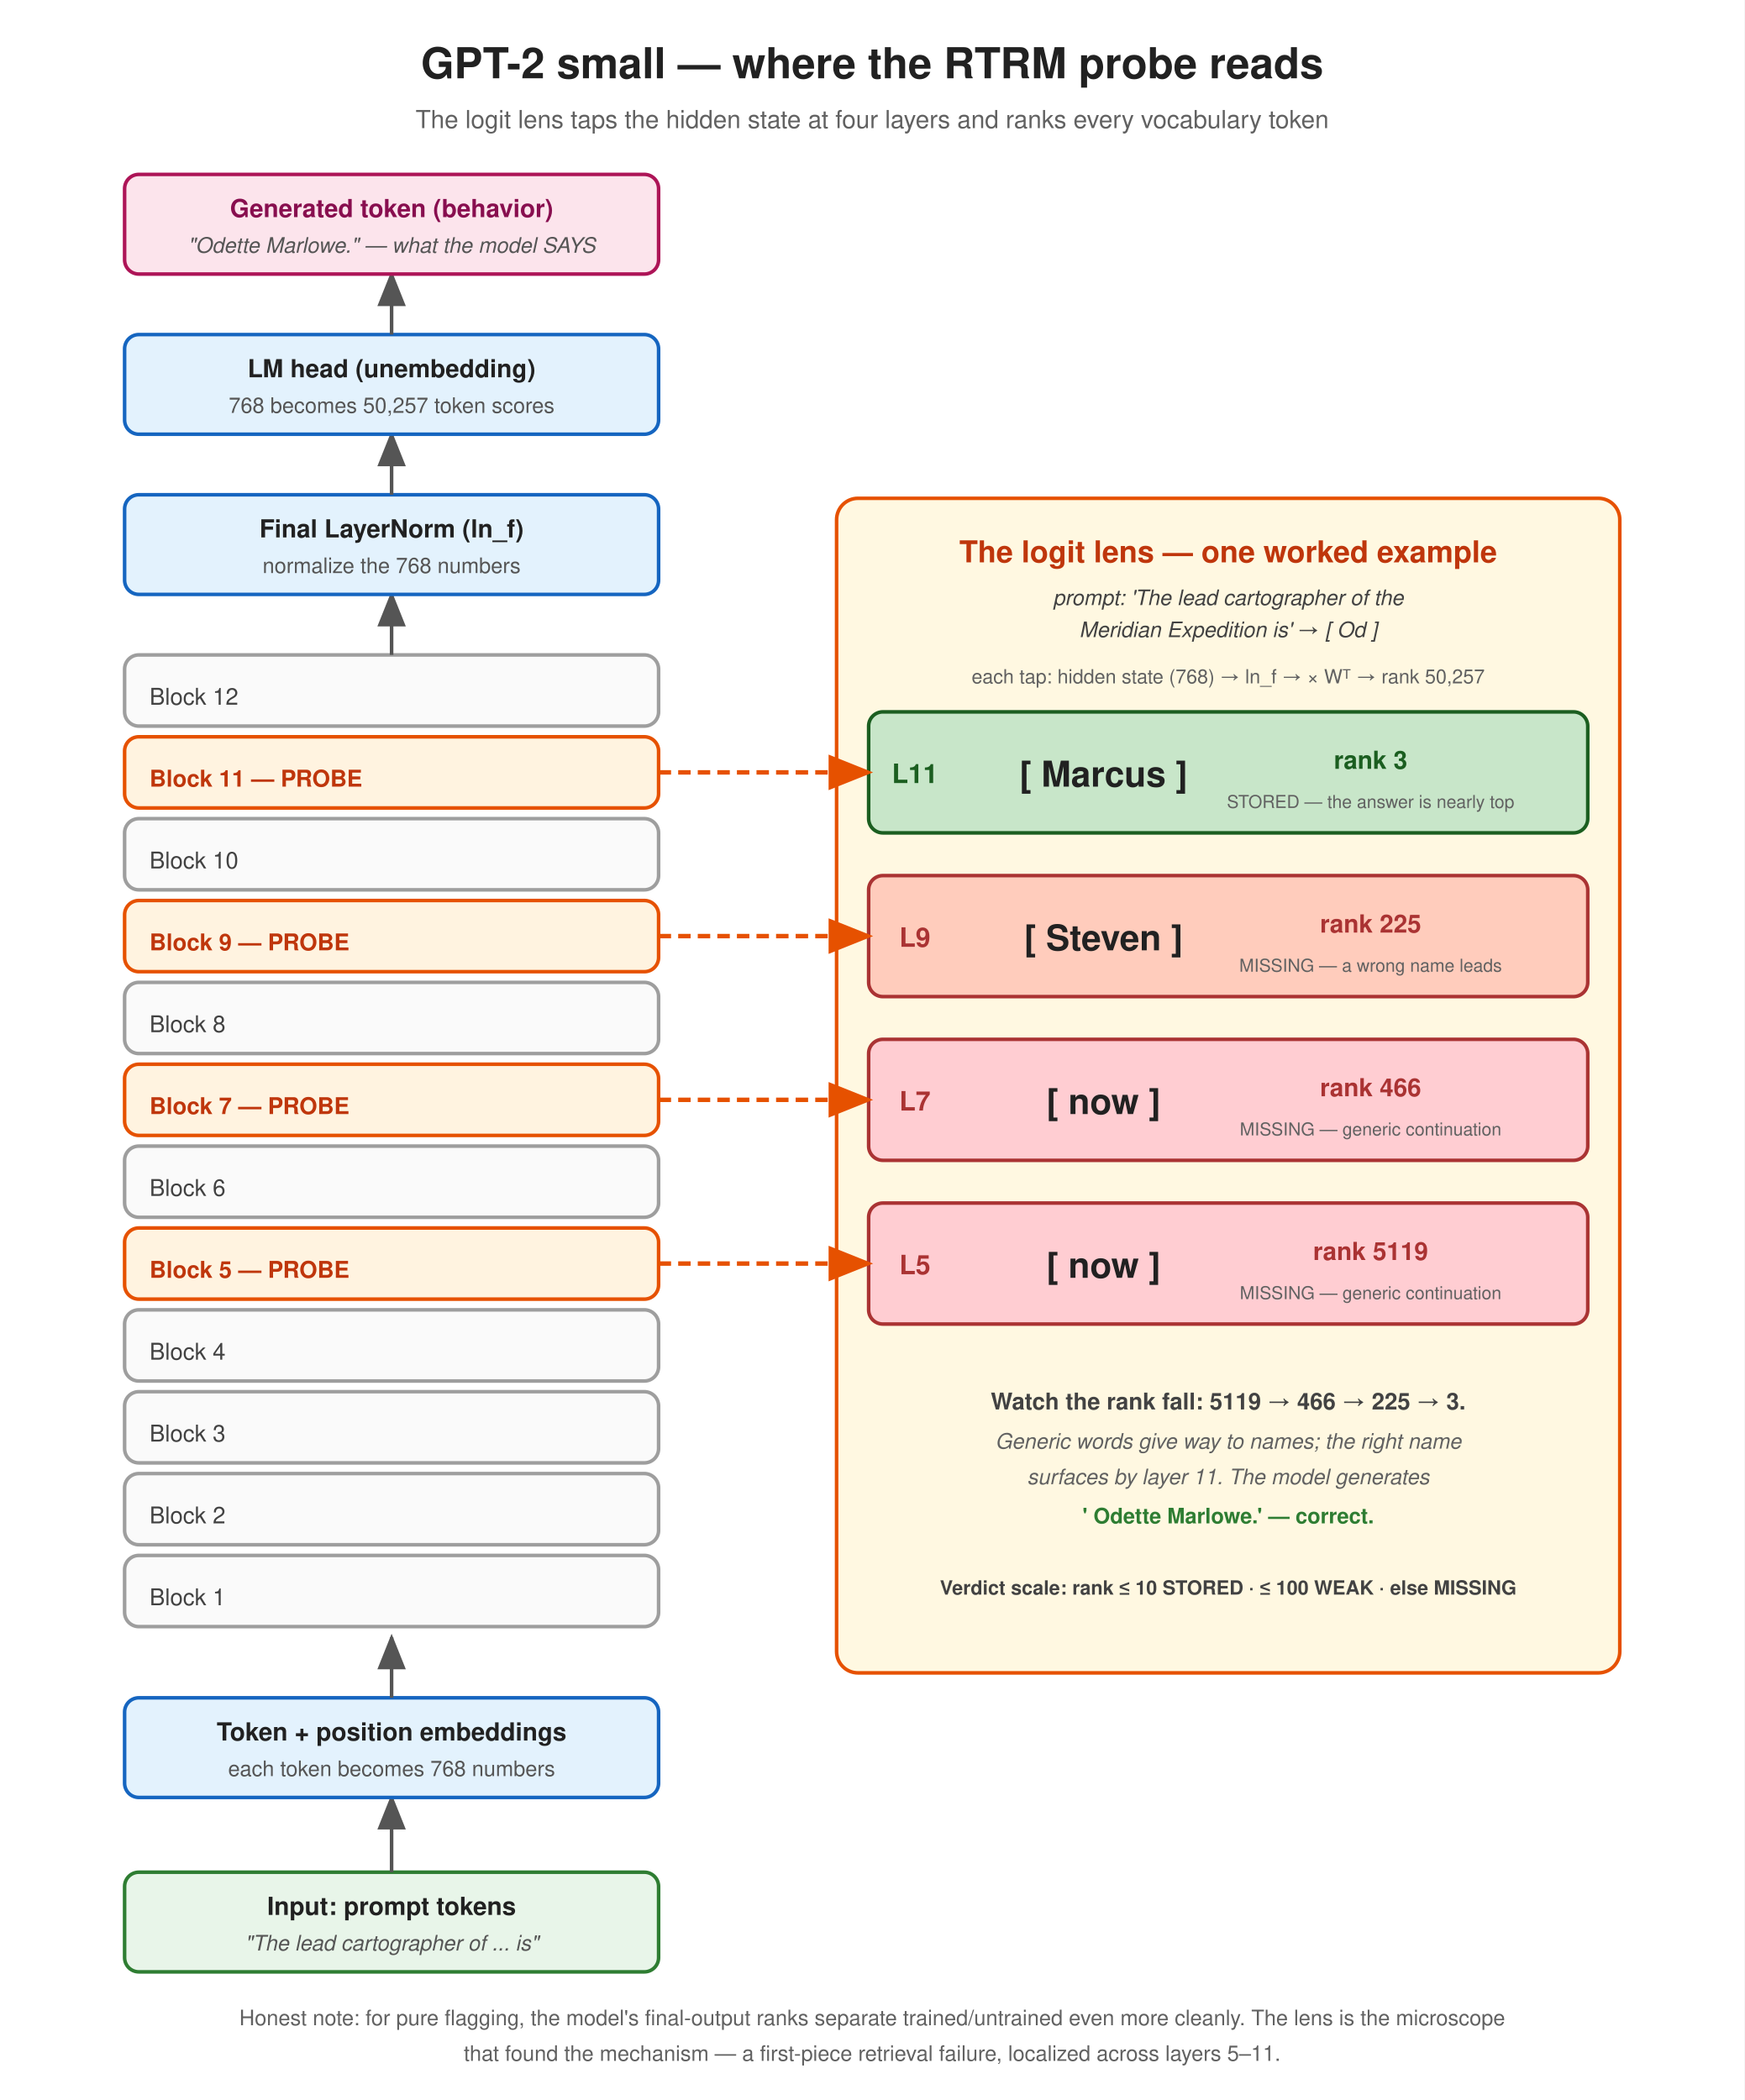
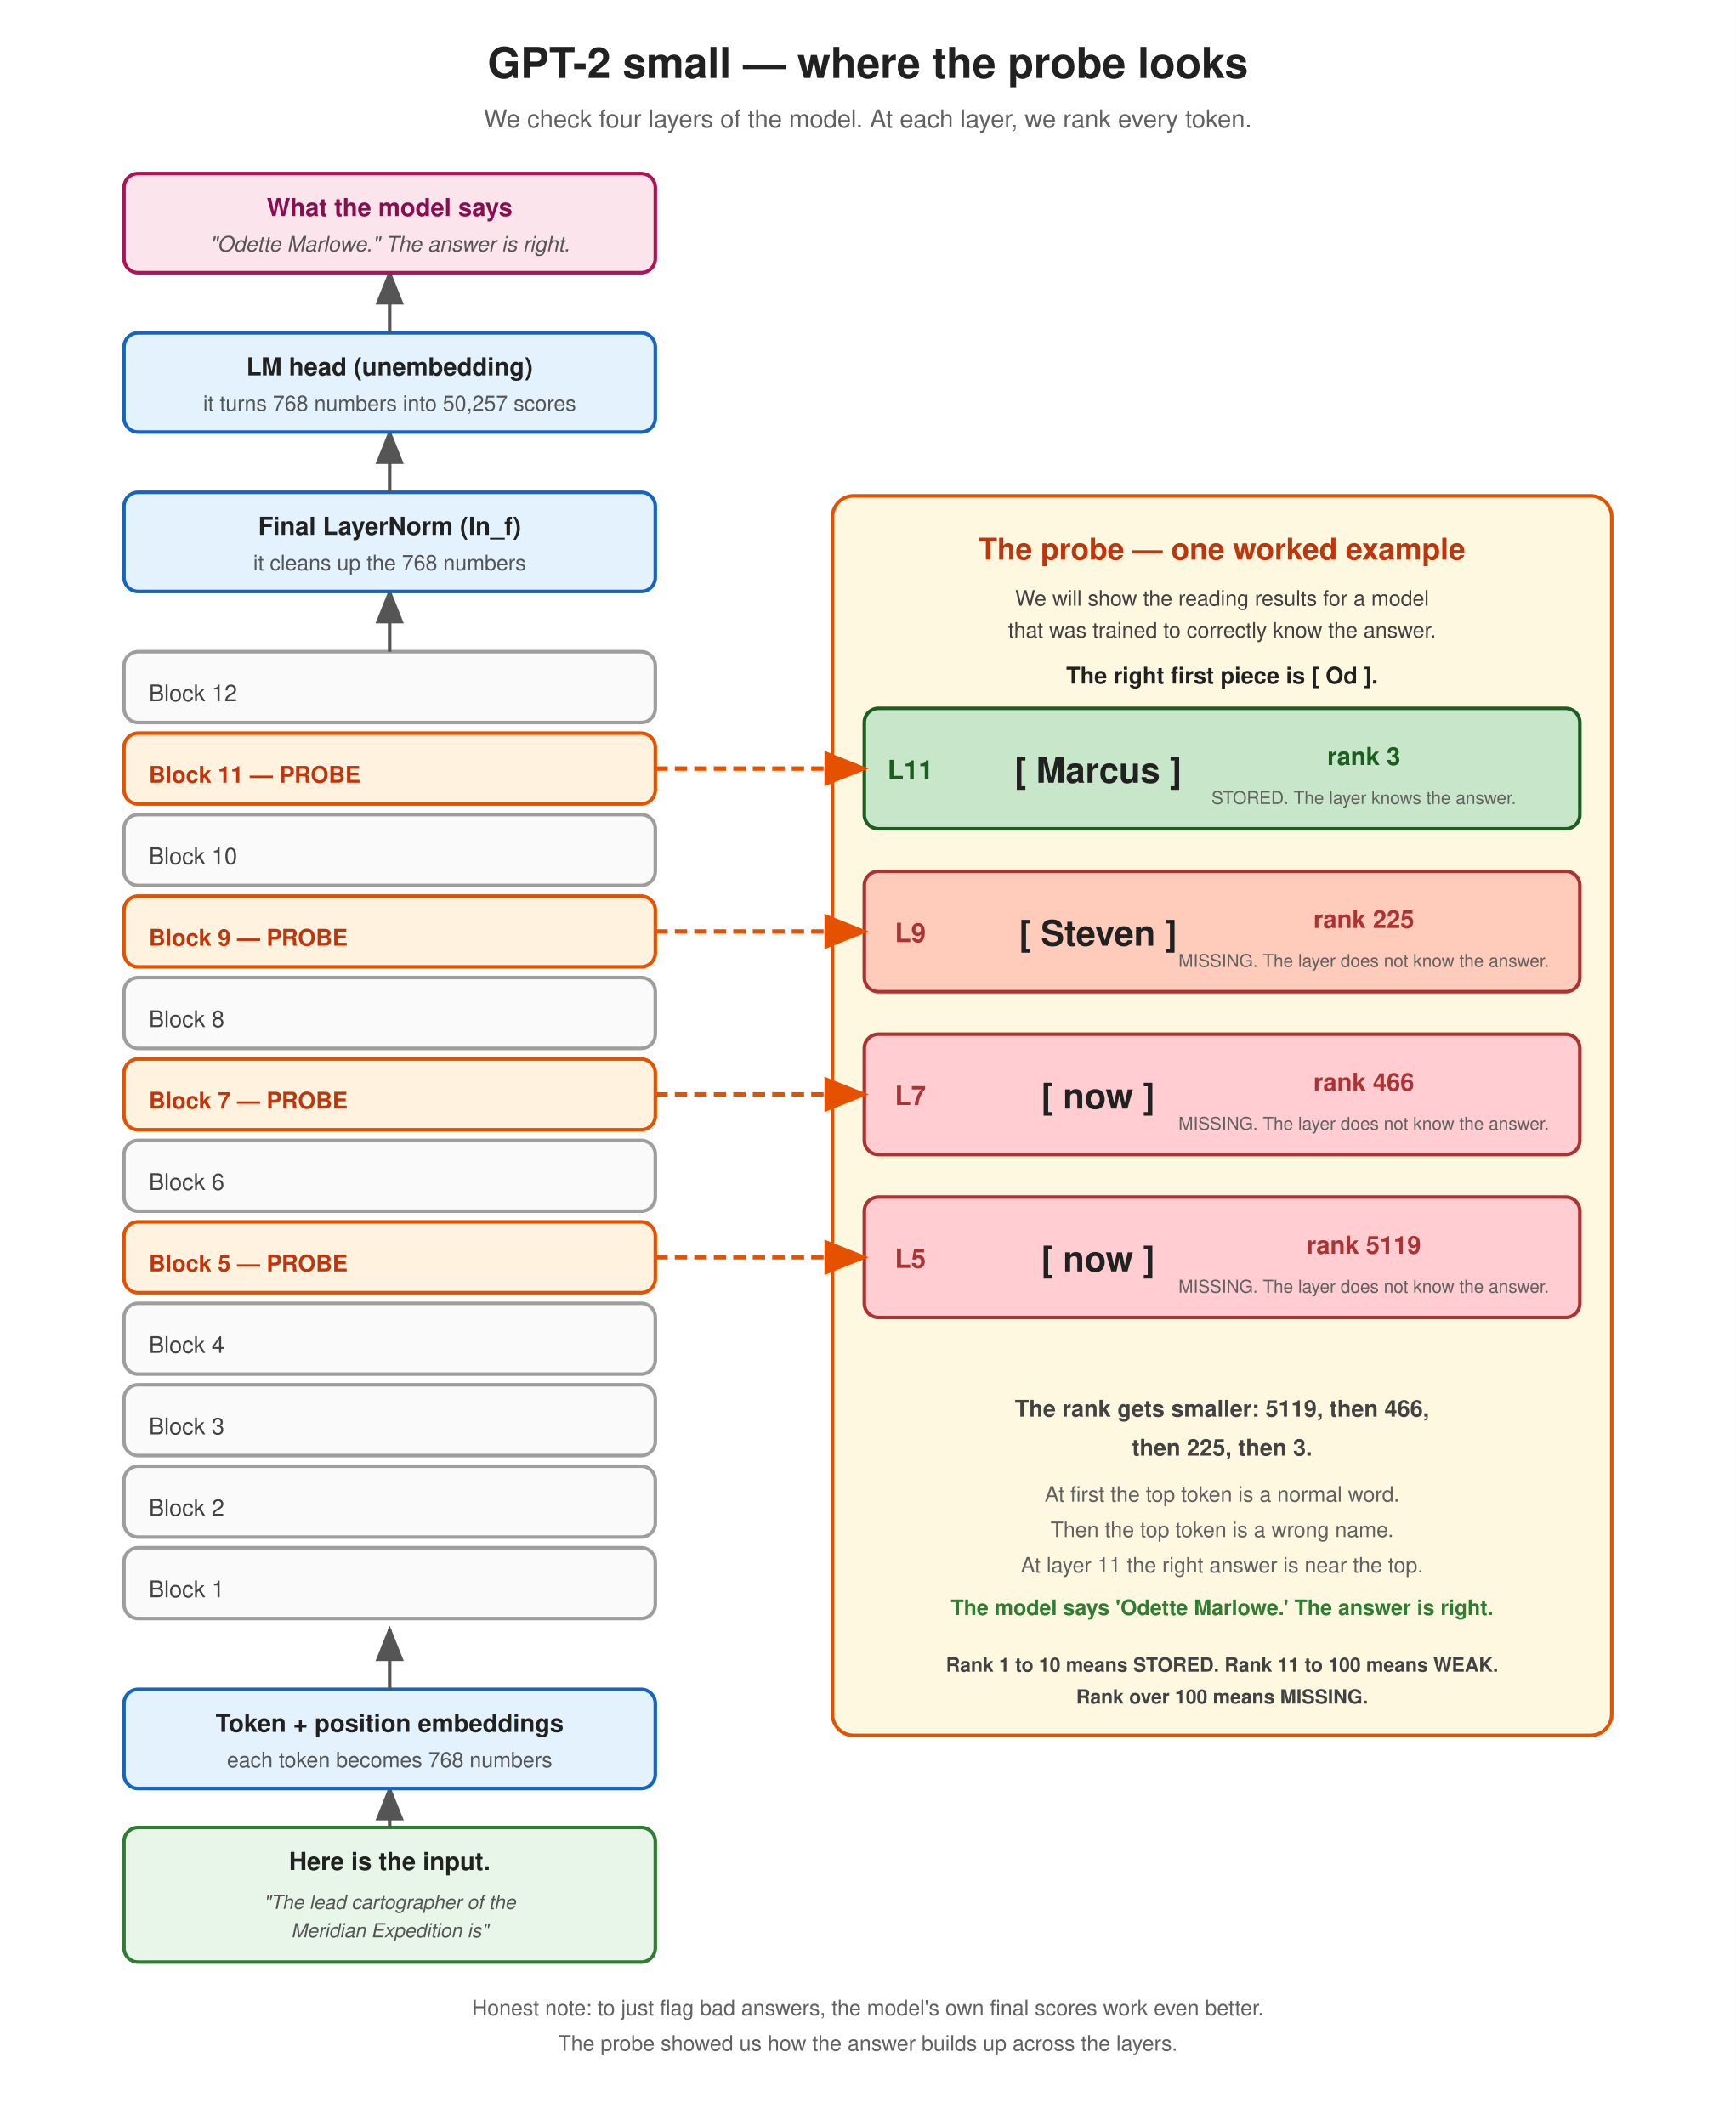
- <svg xmlns="http://www.w3.org/2000/svg" width="980" height="1180" viewBox="0 0 980 1180" font-family="Helvetica, Arial, sans-serif">
+ <svg xmlns="http://www.w3.org/2000/svg" width="980" height="1200" viewBox="0 0 980 1200" font-family="Helvetica, Arial, sans-serif">
  <rect width="100%" height="100%" fill="#ffffff" />
  <defs>
    <marker id="ah" markerWidth="10" markerHeight="8" refX="9" refY="4" orient="auto">
      <path d="M0,0 L10,4 L0,8 z" fill="#555" />
    </marker>
    <marker id="aho" markerWidth="10" markerHeight="8" refX="9" refY="4" orient="auto">
      <path d="M0,0 L10,4 L0,8 z" fill="#e65100" />
    </marker>
  </defs>
-   <text x="490.0" y="44" text-anchor="middle" font-size="24" fill="#212121" font-weight="bold">GPT-2 small — where the RTRM probe reads</text>
-   <text x="490.0" y="72" text-anchor="middle" font-size="14" fill="#616161" font-weight="normal">The logit lens taps the hidden state at four layers and ranks every vocabulary token</text>
-   <rect x="70" y="1052" width="300" height="56" rx="8" fill="#e8f5e9" stroke="#2e7d32" stroke-width="2" />
-   <text x="220.0" y="1076" text-anchor="middle" font-size="14" fill="#212121" font-weight="bold">Input: prompt tokens</text>
-   <text x="220.0" y="1096" text-anchor="middle" font-size="12" fill="#555" font-weight="normal" font-style="italic">"The lead cartographer of ... is"</text>
-   <line x1="220.0" y1="1052" x2="220.0" y2="1010" stroke="#555" stroke-width="2" marker-end="url(#ah)" />
+   <text x="490.0" y="44" text-anchor="middle" font-size="24" fill="#212121" font-weight="bold">GPT-2 small — where the probe looks</text>
+   <text x="490.0" y="72" text-anchor="middle" font-size="14" fill="#616161" font-weight="normal">We check four layers of the model. At each layer, we rank every token.</text>
+   <rect x="70" y="1032" width="300" height="76" rx="8" fill="#e8f5e9" stroke="#2e7d32" stroke-width="2" />
+   <text x="220.0" y="1056" text-anchor="middle" font-size="14" fill="#212121" font-weight="bold">Here is the input.</text>
+   <text x="220.0" y="1078" text-anchor="middle" font-size="11" fill="#555" font-weight="normal" font-style="italic">"The lead cartographer of the</text>
+   <text x="220.0" y="1094" text-anchor="middle" font-size="11" fill="#555" font-weight="normal" font-style="italic">Meridian Expedition is"</text>
+   <line x1="220.0" y1="1032" x2="220.0" y2="1010" stroke="#555" stroke-width="2" marker-end="url(#ah)" />
  <rect x="70" y="954" width="300" height="56" rx="8" fill="#e3f2fd" stroke="#1565c0" stroke-width="2" />
  <text x="220.0" y="978" text-anchor="middle" font-size="14" fill="#212121" font-weight="bold">Token + position embeddings</text>
  <text x="220.0" y="998" text-anchor="middle" font-size="12" fill="#555" font-weight="normal">each token becomes 768 numbers</text>
  <line x1="220.0" y1="954" x2="220.0" y2="920" stroke="#555" stroke-width="2" marker-end="url(#ah)" />
  <rect x="70" y="874" width="300" height="40" rx="8" fill="#fafafa" stroke="#9e9e9e" stroke-width="2" />
  <text x="84" y="902" text-anchor="start" font-size="13" fill="#424242" font-weight="normal">Block 1</text>
  <rect x="70" y="828" width="300" height="40" rx="8" fill="#fafafa" stroke="#9e9e9e" stroke-width="2" />
  <text x="84" y="856" text-anchor="start" font-size="13" fill="#424242" font-weight="normal">Block 2</text>
  <rect x="70" y="782" width="300" height="40" rx="8" fill="#fafafa" stroke="#9e9e9e" stroke-width="2" />
  <text x="84" y="810" text-anchor="start" font-size="13" fill="#424242" font-weight="normal">Block 3</text>
  <rect x="70" y="736" width="300" height="40" rx="8" fill="#fafafa" stroke="#9e9e9e" stroke-width="2" />
  <text x="84" y="764" text-anchor="start" font-size="13" fill="#424242" font-weight="normal">Block 4</text>
  <rect x="70" y="690" width="300" height="40" rx="8" fill="#fff3e0" stroke="#e65100" stroke-width="2" />
  <text x="84" y="718" text-anchor="start" font-size="13" fill="#bf360c" font-weight="bold">Block 5 — PROBE</text>
  <rect x="70" y="644" width="300" height="40" rx="8" fill="#fafafa" stroke="#9e9e9e" stroke-width="2" />
  <text x="84" y="672" text-anchor="start" font-size="13" fill="#424242" font-weight="normal">Block 6</text>
  <rect x="70" y="598" width="300" height="40" rx="8" fill="#fff3e0" stroke="#e65100" stroke-width="2" />
  <text x="84" y="626" text-anchor="start" font-size="13" fill="#bf360c" font-weight="bold">Block 7 — PROBE</text>
  <rect x="70" y="552" width="300" height="40" rx="8" fill="#fafafa" stroke="#9e9e9e" stroke-width="2" />
  <text x="84" y="580" text-anchor="start" font-size="13" fill="#424242" font-weight="normal">Block 8</text>
  <rect x="70" y="506" width="300" height="40" rx="8" fill="#fff3e0" stroke="#e65100" stroke-width="2" />
  <text x="84" y="534" text-anchor="start" font-size="13" fill="#bf360c" font-weight="bold">Block 9 — PROBE</text>
  <rect x="70" y="460" width="300" height="40" rx="8" fill="#fafafa" stroke="#9e9e9e" stroke-width="2" />
  <text x="84" y="488" text-anchor="start" font-size="13" fill="#424242" font-weight="normal">Block 10</text>
  <rect x="70" y="414" width="300" height="40" rx="8" fill="#fff3e0" stroke="#e65100" stroke-width="2" />
  <text x="84" y="442" text-anchor="start" font-size="13" fill="#bf360c" font-weight="bold">Block 11 — PROBE</text>
  <rect x="70" y="368" width="300" height="40" rx="8" fill="#fafafa" stroke="#9e9e9e" stroke-width="2" />
  <text x="84" y="396" text-anchor="start" font-size="13" fill="#424242" font-weight="normal">Block 12</text>
  <line x1="220.0" y1="368" x2="220.0" y2="334" stroke="#555" stroke-width="2" marker-end="url(#ah)" />
  <rect x="70" y="278" width="300" height="56" rx="8" fill="#e3f2fd" stroke="#1565c0" stroke-width="2" />
  <text x="220.0" y="302" text-anchor="middle" font-size="14" fill="#212121" font-weight="bold">Final LayerNorm (ln_f)</text>
-   <text x="220.0" y="322" text-anchor="middle" font-size="12" fill="#555" font-weight="normal">normalize the 768 numbers</text>
+   <text x="220.0" y="322" text-anchor="middle" font-size="12" fill="#555" font-weight="normal">it cleans up the 768 numbers</text>
  <line x1="220.0" y1="278" x2="220.0" y2="244" stroke="#555" stroke-width="2" marker-end="url(#ah)" />
  <rect x="70" y="188" width="300" height="56" rx="8" fill="#e3f2fd" stroke="#1565c0" stroke-width="2" />
  <text x="220.0" y="212" text-anchor="middle" font-size="14" fill="#212121" font-weight="bold">LM head (unembedding)</text>
-   <text x="220.0" y="232" text-anchor="middle" font-size="12" fill="#555" font-weight="normal">768 becomes 50,257 token scores</text>
+   <text x="220.0" y="232" text-anchor="middle" font-size="12" fill="#555" font-weight="normal">it turns 768 numbers into 50,257 scores</text>
  <line x1="220.0" y1="188" x2="220.0" y2="154" stroke="#555" stroke-width="2" marker-end="url(#ah)" />
  <rect x="70" y="98" width="300" height="56" rx="8" fill="#fce4ec" stroke="#ad1457" stroke-width="2" />
-   <text x="220.0" y="122" text-anchor="middle" font-size="14" fill="#880e4f" font-weight="bold">Generated token (behavior)</text>
-   <text x="220.0" y="142" text-anchor="middle" font-size="12" fill="#555" font-weight="normal" font-style="italic">"Odette Marlowe." — what the model SAYS</text>
-   <rect x="470" y="280" width="440" height="660" rx="12" fill="#fff8e1" stroke="#e65100" stroke-width="2" />
-   <text x="690.0" y="316" text-anchor="middle" font-size="17" fill="#bf360c" font-weight="bold">The logit lens — one worked example</text>
-   <text x="690.0" y="340" text-anchor="middle" font-size="12" fill="#424242" font-weight="normal" font-style="italic">prompt: 'The lead cartographer of the</text>
-   <text x="690.0" y="358" text-anchor="middle" font-size="12" fill="#424242" font-weight="normal" font-style="italic">Meridian Expedition is'  →  [ Od ]</text>
-   <text x="690.0" y="384" text-anchor="middle" font-size="11" fill="#616161" font-weight="normal">each tap: hidden state (768) → ln_f → × Wᵀ → rank 50,257</text>
+   <text x="220.0" y="122" text-anchor="middle" font-size="14" fill="#880e4f" font-weight="bold">What the model says</text>
+   <text x="220.0" y="142" text-anchor="middle" font-size="12" fill="#555" font-weight="normal" font-style="italic">"Odette Marlowe." The answer is right.</text>
+   <rect x="470" y="280" width="440" height="700" rx="12" fill="#fff8e1" stroke="#e65100" stroke-width="2" />
+   <text x="690.0" y="316" text-anchor="middle" font-size="17" fill="#bf360c" font-weight="bold">The probe — one worked example</text>
+   <text x="690.0" y="342" text-anchor="middle" font-size="12" fill="#424242" font-weight="normal">We will show the reading results for a model</text>
+   <text x="690.0" y="360" text-anchor="middle" font-size="12" fill="#424242" font-weight="normal">that was trained to correctly know the answer.</text>
+   <text x="690.0" y="386" text-anchor="middle" font-size="13" fill="#212121" font-weight="bold">The right first piece is [ Od ].</text>
+   <text x="690.0" y="408" text-anchor="middle" font-size="11" fill="#616161" font-weight="normal">At each layer: take the 768 numbers. Clean them.</text>
+   <text x="690.0" y="424" text-anchor="middle" font-size="11" fill="#616161" font-weight="normal">Score all tokens. Rank them.</text>
  <rect x="488" y="400.0" width="404" height="68" rx="8" fill="#c8e6c9" stroke="#1b5e20" stroke-width="2" />
  <text x="514" y="440.0" text-anchor="middle" font-size="15" fill="#1b5e20" font-weight="bold">L11</text>
  <text x="620" y="442.0" text-anchor="middle" font-size="20" fill="#212121" font-weight="bold">[ Marcus ]</text>
  <text x="770" y="432.0" text-anchor="middle" font-size="14" fill="#1b5e20" font-weight="bold">rank 3</text>
-   <text x="770" y="454.0" text-anchor="middle" font-size="10" fill="#616161" font-weight="normal">STORED — the answer is nearly top</text>
+   <text x="770" y="454.0" text-anchor="middle" font-size="10" fill="#616161" font-weight="normal">STORED. The layer knows the answer.</text>
  <line x1="370" y1="434.0" x2="488" y2="434.0" stroke="#e65100" stroke-width="2.5" stroke-dasharray="7,4" marker-end="url(#aho)" />
  <rect x="488" y="492.0" width="404" height="68" rx="8" fill="#ffccbc" stroke="#a33" stroke-width="2" />
  <text x="514" y="532.0" text-anchor="middle" font-size="15" fill="#a33" font-weight="bold">L9</text>
  <text x="620" y="534.0" text-anchor="middle" font-size="20" fill="#212121" font-weight="bold">[ Steven ]</text>
  <text x="770" y="524.0" text-anchor="middle" font-size="14" fill="#a33" font-weight="bold">rank 225</text>
-   <text x="770" y="546.0" text-anchor="middle" font-size="10" fill="#616161" font-weight="normal">MISSING — a wrong name leads</text>
+   <text x="770" y="546.0" text-anchor="middle" font-size="10" fill="#616161" font-weight="normal">MISSING. The layer does not know the answer.</text>
  <line x1="370" y1="526.0" x2="488" y2="526.0" stroke="#e65100" stroke-width="2.5" stroke-dasharray="7,4" marker-end="url(#aho)" />
  <rect x="488" y="584.0" width="404" height="68" rx="8" fill="#ffcdd2" stroke="#a33" stroke-width="2" />
  <text x="514" y="624.0" text-anchor="middle" font-size="15" fill="#a33" font-weight="bold">L7</text>
  <text x="620" y="626.0" text-anchor="middle" font-size="20" fill="#212121" font-weight="bold">[ now ]</text>
  <text x="770" y="616.0" text-anchor="middle" font-size="14" fill="#a33" font-weight="bold">rank 466</text>
-   <text x="770" y="638.0" text-anchor="middle" font-size="10" fill="#616161" font-weight="normal">MISSING — generic continuation</text>
+   <text x="770" y="638.0" text-anchor="middle" font-size="10" fill="#616161" font-weight="normal">MISSING. The layer does not know the answer.</text>
  <line x1="370" y1="618.0" x2="488" y2="618.0" stroke="#e65100" stroke-width="2.5" stroke-dasharray="7,4" marker-end="url(#aho)" />
  <rect x="488" y="676.0" width="404" height="68" rx="8" fill="#ffcdd2" stroke="#a33" stroke-width="2" />
  <text x="514" y="716.0" text-anchor="middle" font-size="15" fill="#a33" font-weight="bold">L5</text>
  <text x="620" y="718.0" text-anchor="middle" font-size="20" fill="#212121" font-weight="bold">[ now ]</text>
  <text x="770" y="708.0" text-anchor="middle" font-size="14" fill="#a33" font-weight="bold">rank 5119</text>
-   <text x="770" y="730.0" text-anchor="middle" font-size="10" fill="#616161" font-weight="normal">MISSING — generic continuation</text>
+   <text x="770" y="730.0" text-anchor="middle" font-size="10" fill="#616161" font-weight="normal">MISSING. The layer does not know the answer.</text>
  <line x1="370" y1="710.0" x2="488" y2="710.0" stroke="#e65100" stroke-width="2.5" stroke-dasharray="7,4" marker-end="url(#aho)" />
-   <text x="690.0" y="792" text-anchor="middle" font-size="13" fill="#424242" font-weight="bold">Watch the rank fall: 5119 → 466 → 225 → 3.</text>
-   <text x="690.0" y="814" text-anchor="middle" font-size="12" fill="#616161" font-weight="normal" font-style="italic">Generic words give way to names; the right name</text>
-   <text x="690.0" y="834" text-anchor="middle" font-size="12" fill="#616161" font-weight="normal" font-style="italic">surfaces by layer 11. The model generates</text>
-   <text x="690.0" y="856" text-anchor="middle" font-size="12" fill="#2e7d32" font-weight="bold">' Odette Marlowe.' — correct.</text>
-   <text x="690.0" y="896" text-anchor="middle" font-size="11" fill="#424242" font-weight="bold">Verdict scale: rank ≤ 10 STORED · ≤ 100 WEAK · else MISSING</text>
-   <text x="490.0" y="1138" text-anchor="middle" font-size="12" fill="#616161" font-weight="normal">Honest note: for pure flagging, the model's final-output ranks separate trained/untrained even more cleanly. The lens is the microscope</text>
-   <text x="490.0" y="1158" text-anchor="middle" font-size="12" fill="#616161" font-weight="normal">that found the mechanism — a first-piece retrieval failure, localized across layers 5–11.</text>
+   <text x="690.0" y="800" text-anchor="middle" font-size="13" fill="#424242" font-weight="bold">The rank gets smaller: 5119, then 466,</text>
+   <text x="690.0" y="822" text-anchor="middle" font-size="13" fill="#424242" font-weight="bold">then 225, then 3.</text>
+   <text x="690.0" y="848" text-anchor="middle" font-size="12" fill="#616161" font-weight="normal">At first the top token is a normal word.</text>
+   <text x="690.0" y="868" text-anchor="middle" font-size="12" fill="#616161" font-weight="normal">Then the top token is a wrong name.</text>
+   <text x="690.0" y="888" text-anchor="middle" font-size="12" fill="#616161" font-weight="normal">At layer 11 the right answer is near the top.</text>
+   <text x="690.0" y="912" text-anchor="middle" font-size="12" fill="#2e7d32" font-weight="bold">The model says 'Odette Marlowe.' The answer is right.</text>
+   <text x="690.0" y="944" text-anchor="middle" font-size="11" fill="#424242" font-weight="bold">Rank 1 to 10 means STORED. Rank 11 to 100 means WEAK.</text>
+   <text x="690.0" y="962" text-anchor="middle" font-size="11" fill="#424242" font-weight="bold">Rank over 100 means MISSING.</text>
+   <text x="490.0" y="1138" text-anchor="middle" font-size="12" fill="#616161" font-weight="normal">Honest note: to just flag bad answers, the model's own final scores work even better.</text>
+   <text x="490.0" y="1158" text-anchor="middle" font-size="12" fill="#616161" font-weight="normal">The probe showed us how the answer builds up across the layers.</text>
</svg>
